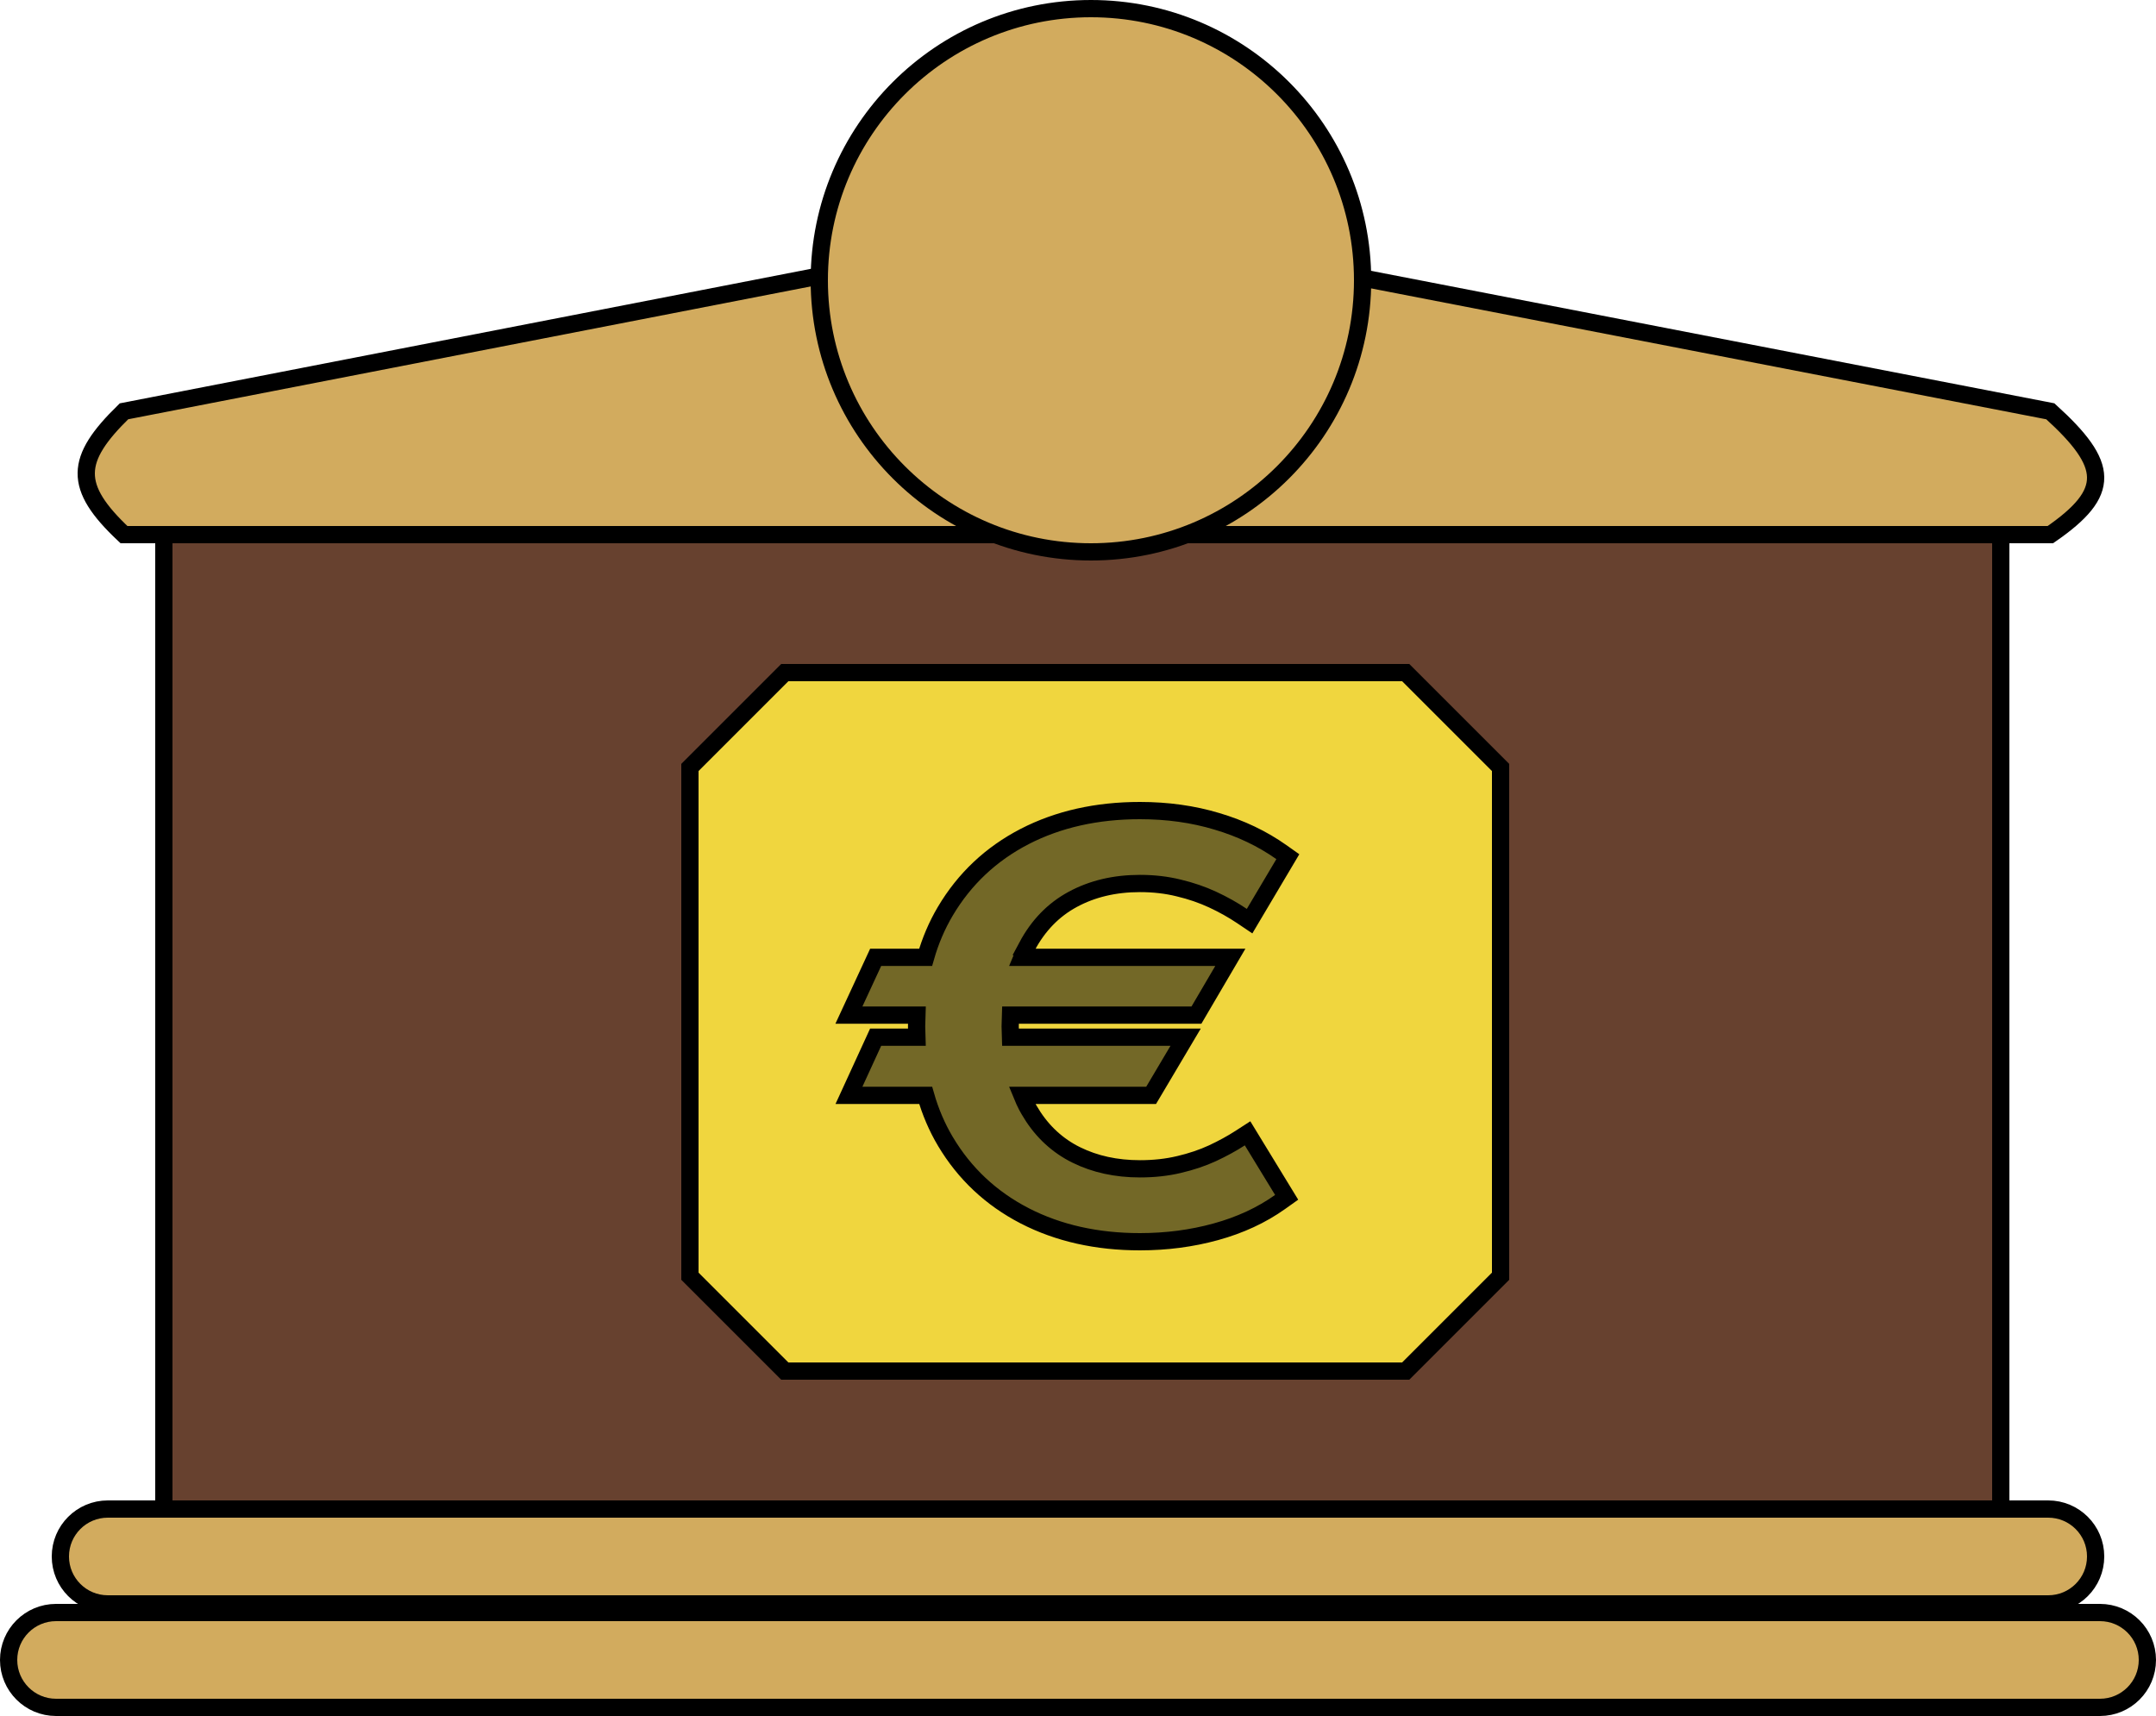
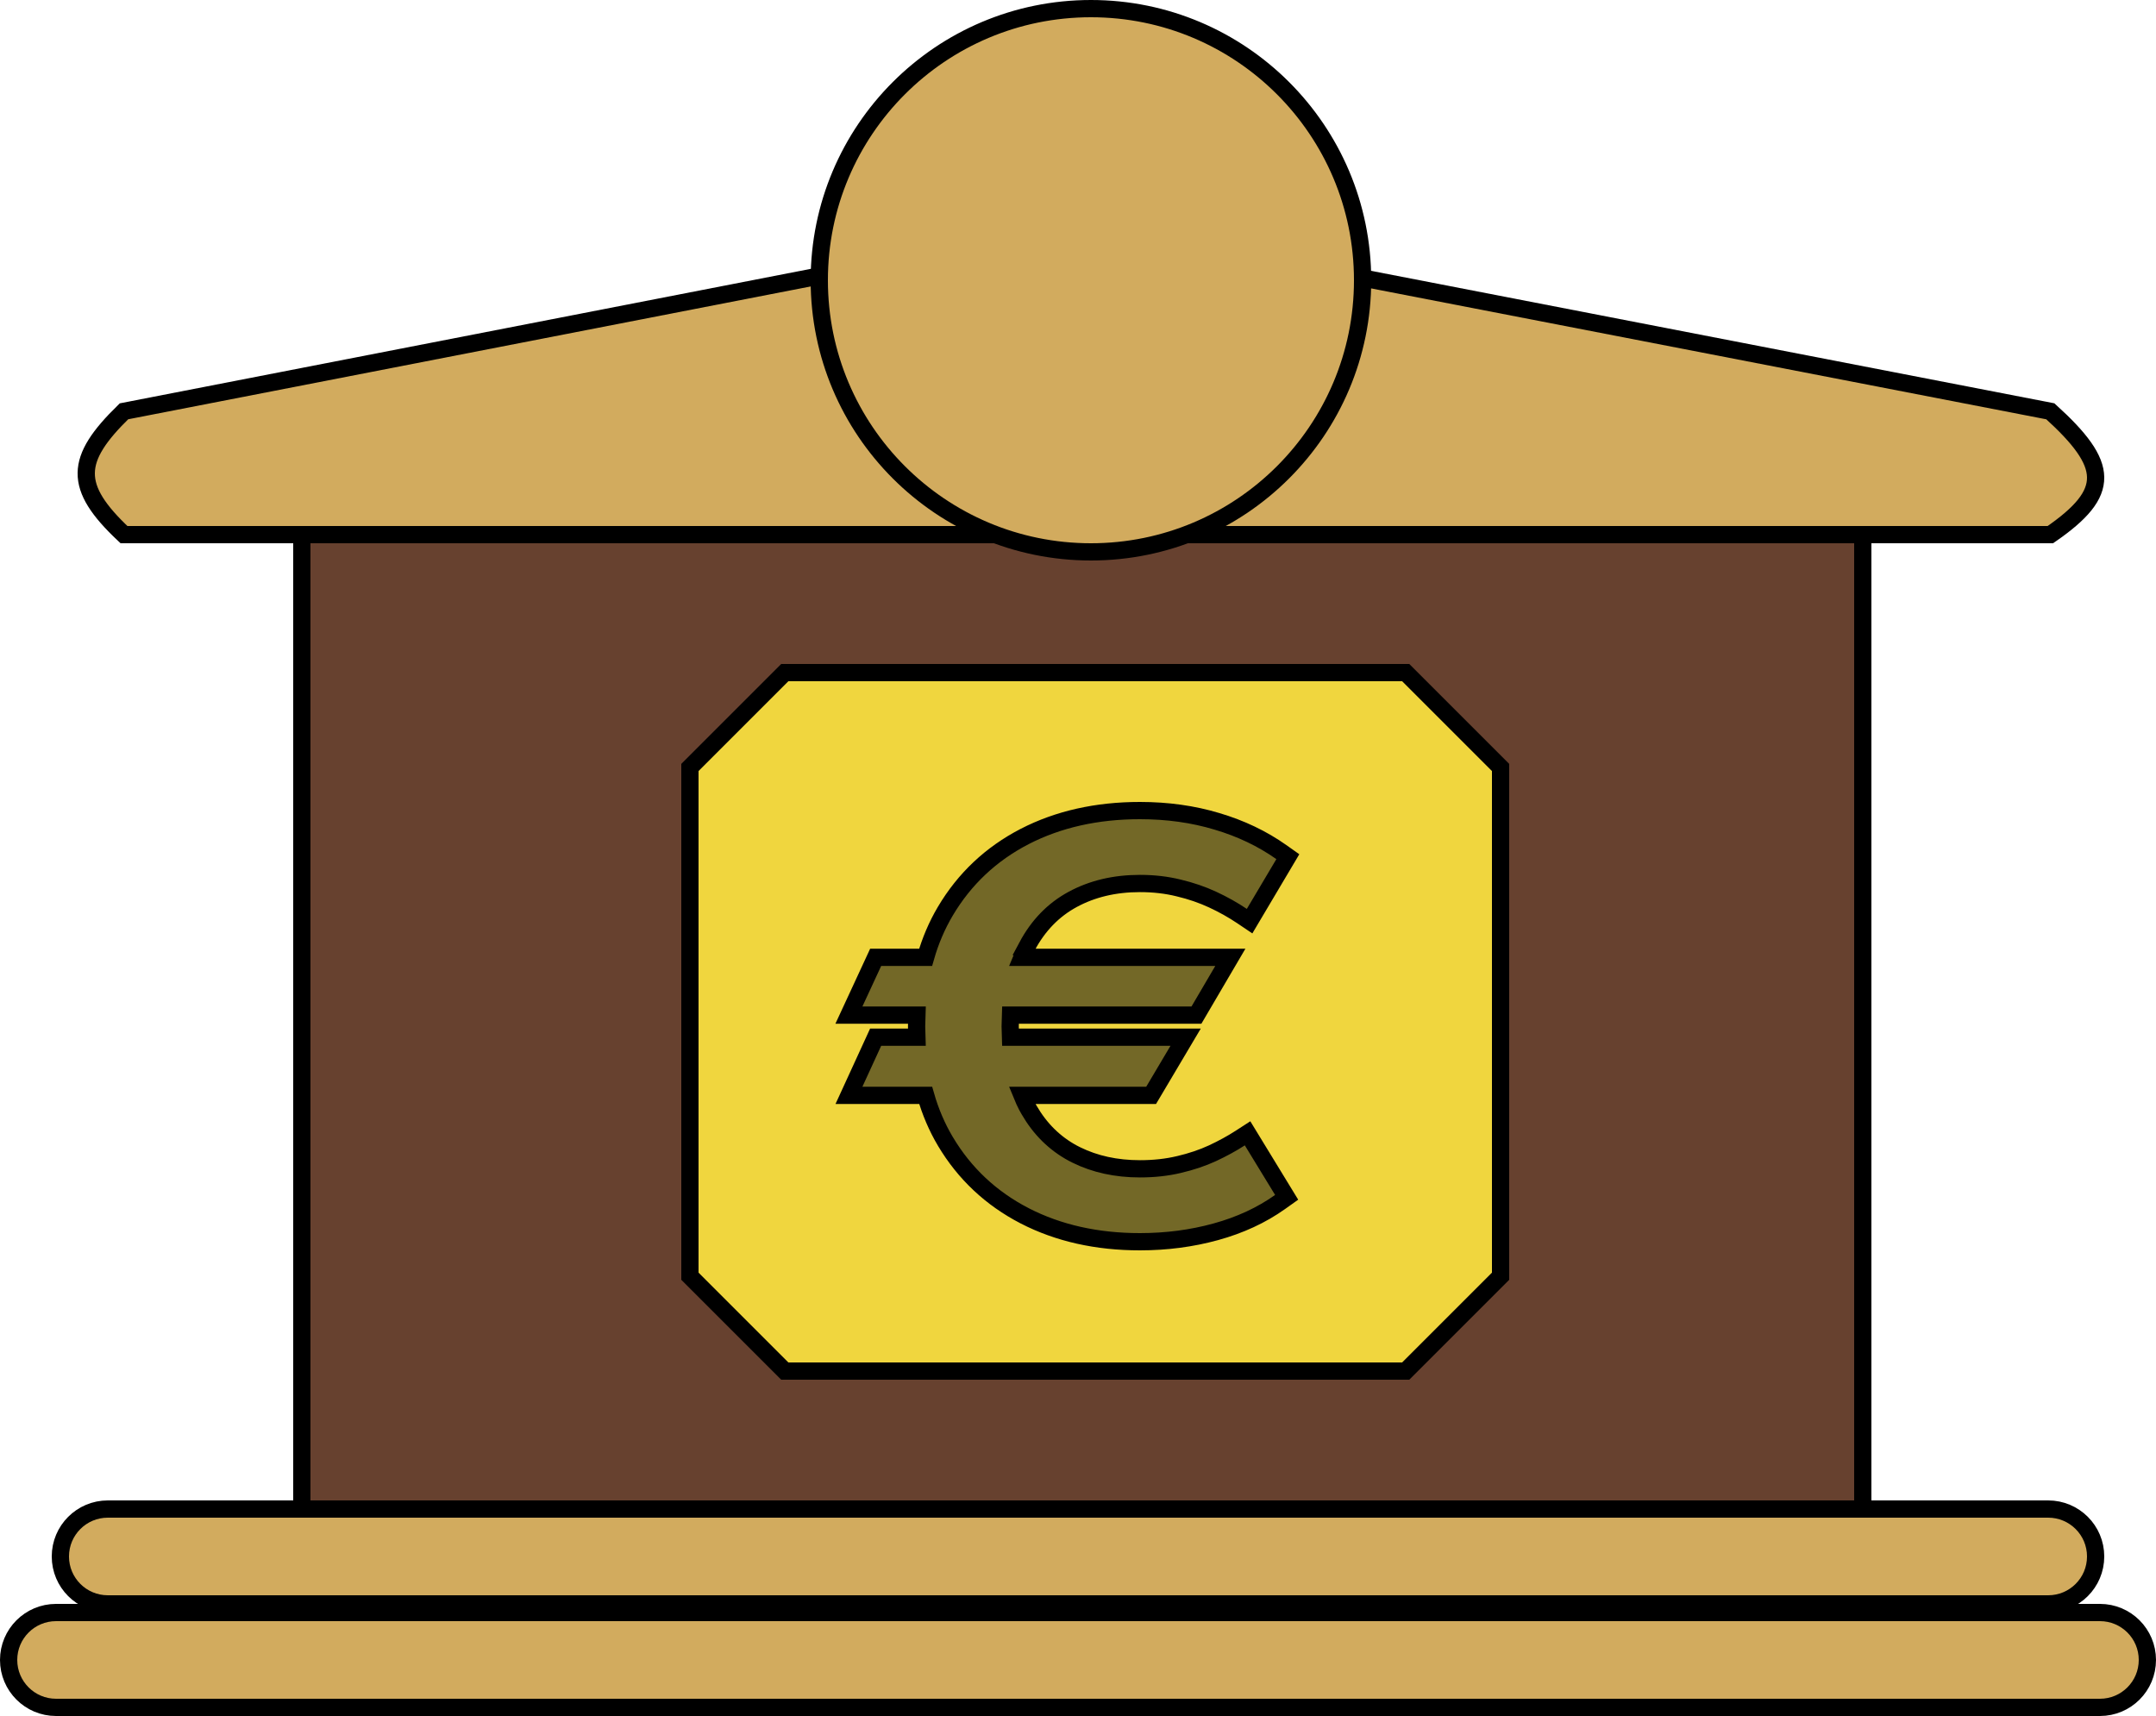
<svg xmlns="http://www.w3.org/2000/svg" width="250" height="199" viewBox="0 0 250 199" fill="none">
-   <rect x="19" y="56" width="213" height="126" fill="#67412F" stroke="black" stroke-width="2" />
+   <rect x="35" y="56" width="181" height="126" fill="#67412F" stroke="black" stroke-width="2" />
  <rect x="7" y="175" width="236" height="11" rx="5.5" fill="#D2AB5E" stroke="black" stroke-width="2" />
  <rect x="1" y="187" width="248" height="11" rx="5.5" fill="#D2AB5E" stroke="black" stroke-width="2" />
  <path d="M125.844 26L14.375 47.699C8.65 53.282 8.434 56.417 14.375 62H237.75C244.883 57.087 244.616 53.928 237.75 47.699L125.844 26Z" fill="#D2AB5E" stroke="black" stroke-width="2" />
  <circle cx="126.5" cy="32.5" r="31.5" fill="#D2AB5E" stroke="black" stroke-width="2" />
  <path d="M91 78L80 89V148L91 159H163L174 148V89L163 78H91Z" fill="#F0D63E" stroke="black" stroke-width="2" />
  <path d="M132.184 94C135.364 94 138.344 94.414 141.115 95.25C143.882 96.07 146.372 97.256 148.577 98.814L149.331 99.348L148.86 100.142L145.436 105.913L144.896 106.824L144.017 106.232C142.98 105.534 141.847 104.898 140.614 104.325C139.403 103.762 138.092 103.312 136.683 102.977L136.673 102.975C135.29 102.631 133.794 102.456 132.184 102.456C129.233 102.456 126.643 103.078 124.389 104.298C122.158 105.504 120.387 107.316 119.079 109.771L119.08 109.771C118.87 110.169 118.679 110.585 118.502 111.019H142.665L141.781 112.525L139.024 117.225L138.734 117.719H117.164C117.146 118.144 117.136 118.578 117.136 119.022C117.136 119.451 117.146 119.871 117.163 120.281H137.48L136.584 121.792L133.77 126.537L133.479 127.026H118.502C118.678 127.458 118.868 127.873 119.077 128.27L119.328 128.72C120.607 130.933 122.293 132.59 124.385 133.723L124.812 133.941C126.965 135.002 129.416 135.544 132.184 135.544C133.818 135.544 135.326 135.376 136.712 135.046H136.715C138.148 134.709 139.437 134.273 140.587 133.742C141.788 133.181 142.858 132.595 143.8 131.985L144.662 131.428L145.197 132.304L148.708 138.053L149.194 138.849L148.435 139.389C146.278 140.924 143.79 142.074 140.981 142.847C138.181 143.617 135.247 144 132.184 144C127.193 144 122.727 143.007 118.812 140.992L118.811 140.991C114.913 138.975 111.842 136.092 109.617 132.355L109.616 132.354C108.64 130.708 107.882 128.931 107.337 127.026H98.441L99.091 125.609L101.268 120.864L101.535 120.281H106.31C106.294 119.866 106.284 119.446 106.284 119.022C106.284 118.583 106.295 118.149 106.312 117.719H98.435L99.093 116.299L101.27 111.599L101.538 111.019H107.331C107.877 109.105 108.637 107.32 109.616 105.669C111.841 101.917 114.912 99.026 118.811 97.009L118.812 97.008C122.727 94.993 127.193 94 132.184 94Z" fill="#736827" stroke="black" stroke-width="2" />
</svg>
